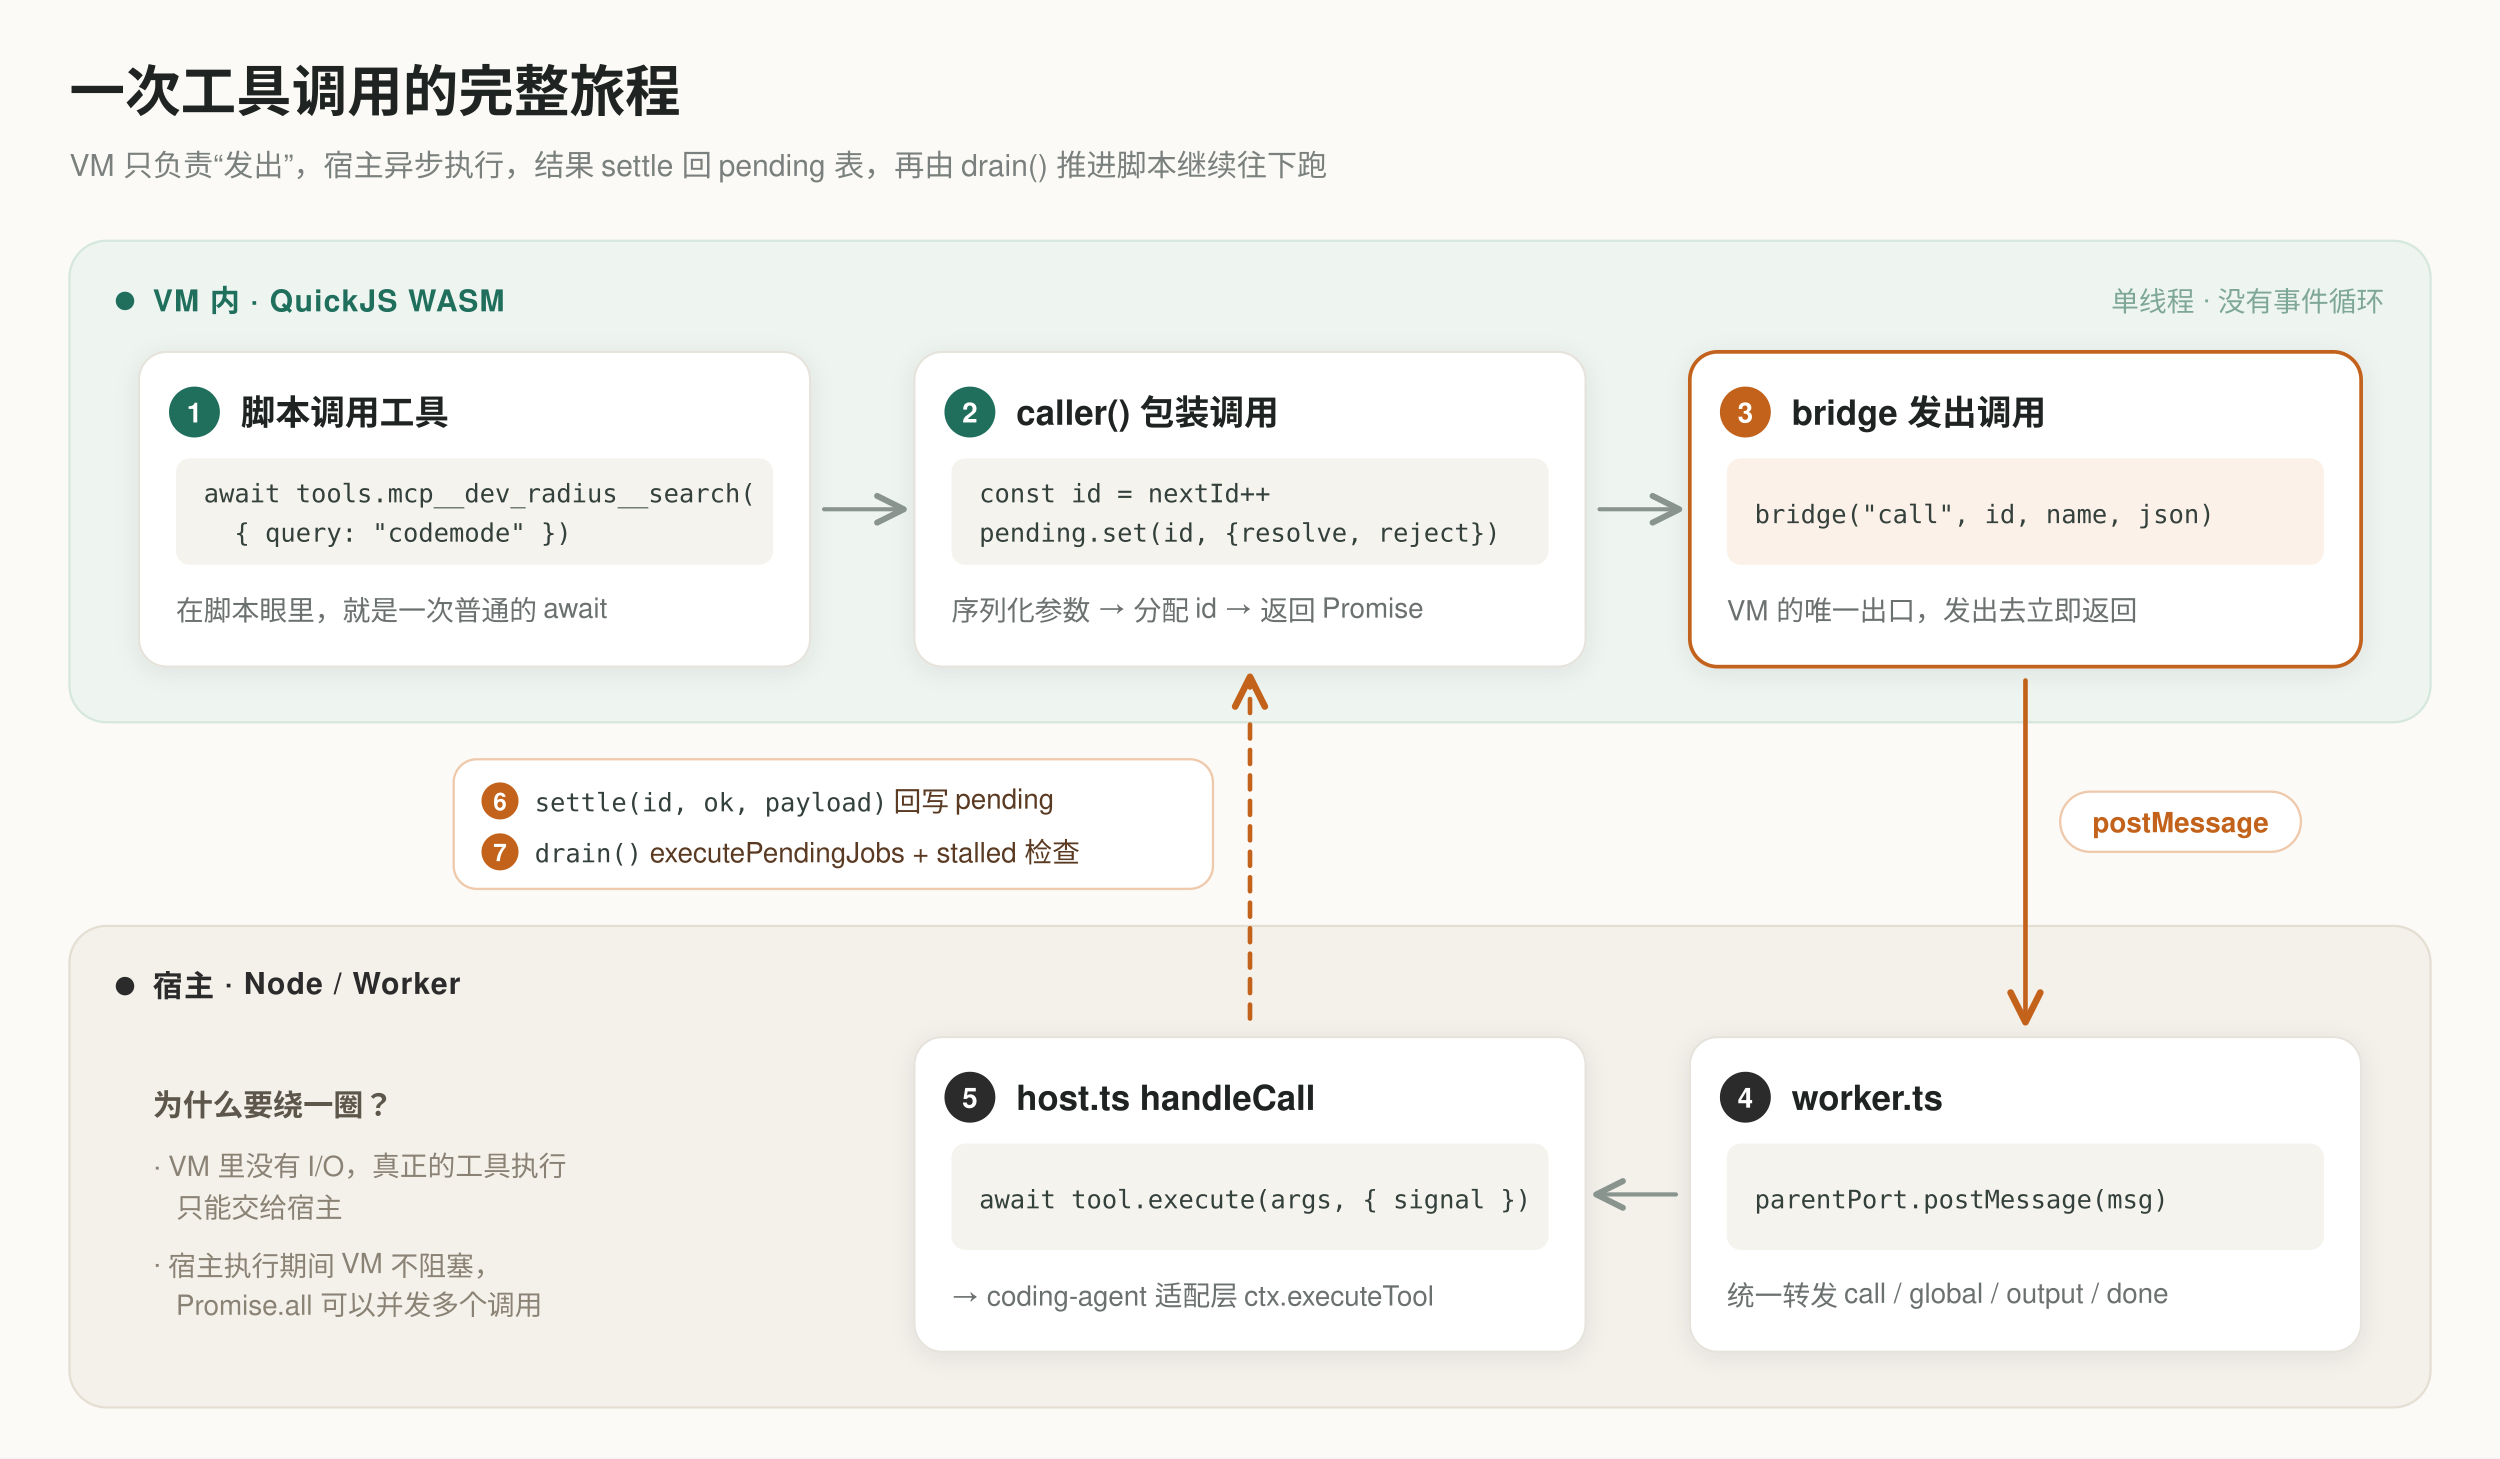
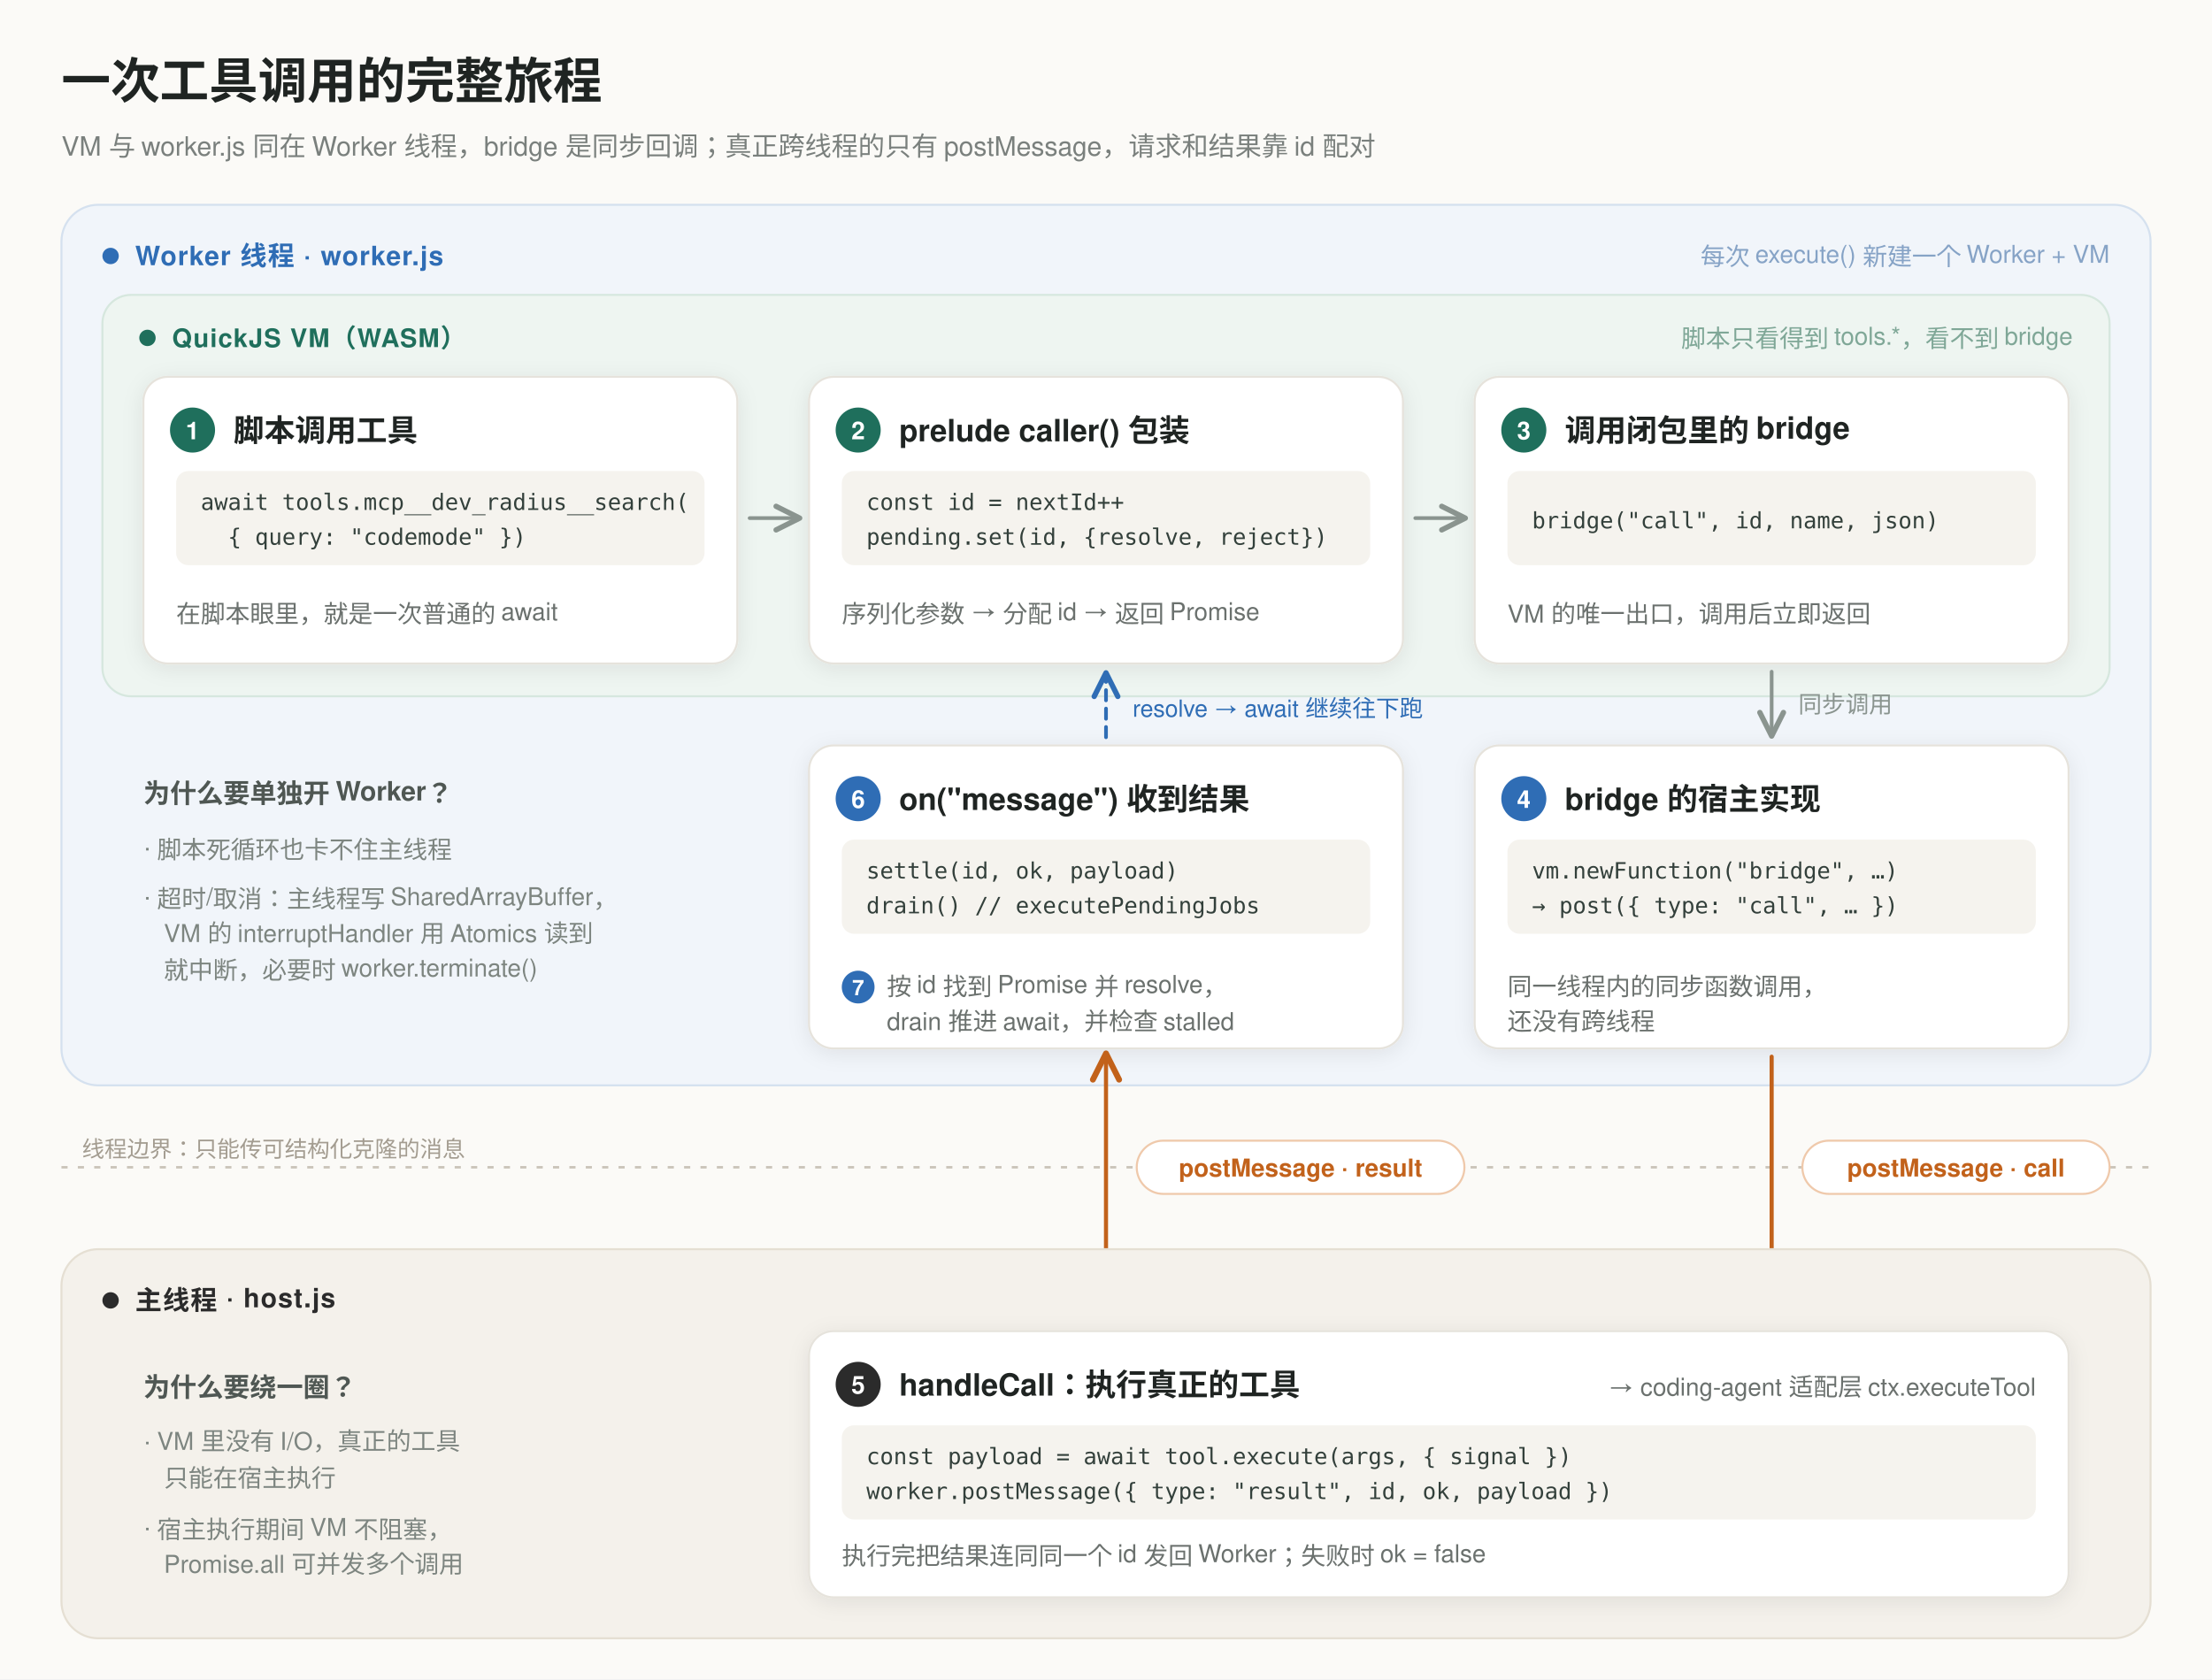
- <svg xmlns="http://www.w3.org/2000/svg" width="1080" height="630" viewBox="0 0 1080 630" font-family="PingFang SC, Hiragino Sans GB, -apple-system, Helvetica, sans-serif">
+ <svg xmlns="http://www.w3.org/2000/svg" width="1080" height="820" viewBox="0 0 1080 820" font-family="PingFang SC, Hiragino Sans GB, -apple-system, Helvetica, sans-serif">
  <defs>
    <filter id="shadow" x="-10%" y="-10%" width="120%" height="130%">
      <feDropShadow dx="0" dy="2" stdDeviation="5" flood-color="#1b2a24" flood-opacity="0.08" />
    </filter>
    <marker id="ag" viewBox="0 0 10 10" refX="8" refY="5" markerWidth="8" markerHeight="8" orient="auto">
      <path d="M1,1 L9,5 L1,9" fill="none" stroke="#8a948f" stroke-width="1.8" stroke-linecap="round" stroke-linejoin="round" />
    </marker>
    <marker id="ao" viewBox="0 0 10 10" refX="8" refY="5" markerWidth="8" markerHeight="8" orient="auto">
      <path d="M1,1 L9,5 L1,9" fill="none" stroke="#c2621b" stroke-width="1.8" stroke-linecap="round" stroke-linejoin="round" />
    </marker>
+     <marker id="ab" viewBox="0 0 10 10" refX="8" refY="5" markerWidth="8" markerHeight="8" orient="auto">
+       <path d="M1,1 L9,5 L1,9" fill="none" stroke="#2f6db5" stroke-width="1.8" stroke-linecap="round" stroke-linejoin="round" />
+     </marker>
    <style>
    .t  { font-size: 15px; font-weight: 600; fill: #1f2422; }
    .d  { font-size: 12px; fill: #6b716e; }
    .c  { font-family: "SF Mono", Menlo, Consolas, monospace; font-size: 11px; fill: #33403b; }
    .n  { font-size: 12px; font-weight: 700; fill: #fff; }
    .card { fill: #fff; stroke: #e6e3dc; }
    .code { fill: #f5f3ee; }
+     .note { font-size: 12px; fill: #7d8580; }
+     .noteh { font-size: 13px; font-weight: 600; fill: #4f5753; }
  </style>
  </defs>
-   <rect width="1080" height="630" fill="#fbfaf7" />
+   <rect width="1080" height="820" fill="#fbfaf7" />
  <text x="30" y="48" font-size="24" font-weight="700" fill="#1f2422">一次工具调用的完整旅程</text>
-   <text x="30" y="76" font-size="13" fill="#7a807d">VM 只负责“发出”，宿主异步执行，结果 settle 回 pending 表，再由 drain() 推进脚本继续往下跑</text>
-   <rect x="30" y="104" width="1020" height="208" rx="16" fill="#eef5f1" stroke="#d6e7de" />
-   <circle cx="54" cy="130" r="4" fill="#1f6f5c" />
-   <text x="66" y="134.5" font-size="13" font-weight="700" fill="#1f6f5c" letter-spacing="0.5">VM 内 · QuickJS WASM</text>
-   <text x="1030" y="134.5" text-anchor="end" font-size="12" fill="#7fa797">单线程 · 没有事件循环</text>
+   <text x="30" y="76" font-size="13" fill="#7a807d">VM 与 worker.js 同在 Worker 线程，bridge 是同步回调；真正跨线程的只有 postMessage，请求和结果靠 id 配对</text>
+   <rect x="30" y="100" width="1020" height="430" rx="18" fill="#f1f5fa" stroke="#d5e1ef" />
+   <circle cx="54" cy="125" r="4" fill="#2f6db5" />
+   <text x="66" y="129.5" font-size="13" font-weight="700" fill="#2f6db5" letter-spacing="0.5">Worker 线程 · worker.js</text>
+   <text x="1030" y="129.5" text-anchor="end" font-size="12" fill="#86a3c6">每次 execute() 新建一个 Worker + VM</text>
+   <rect x="50" y="144" width="980" height="196" rx="14" fill="#eef5f1" stroke="#d6e7de" />
+   <circle cx="72" cy="165" r="4" fill="#1f6f5c" />
+   <text x="84" y="169.5" font-size="12.5" font-weight="700" fill="#1f6f5c" letter-spacing="0.5">QuickJS VM（WASM）</text>
+   <text x="1012" y="169.5" text-anchor="end" font-size="12" fill="#7fa797">脚本只看得到 tools.*，看不到 bridge</text>
  <g filter="url(#shadow)">
-     <rect class="card" x="60" y="152" width="290" height="136" rx="12" />
+     <rect class="card" x="70" y="184" width="290" height="140" rx="12" />
  </g>
-   <circle cx="84" cy="178" r="11" fill="#1f6f5c" />
-   <text class="n" x="84" y="182.5" text-anchor="middle">1</text>
-   <text class="t" x="104" y="183.5">脚本调用工具</text>
-   <rect class="code" x="76" y="198" width="258" height="46" rx="6" />
-   <text class="c" x="88" y="217">await tools.mcp__dev_radius__search(</text>
-   <text class="c" x="88" y="234" xml:space="preserve">  { query: "codemode" })</text>
-   <text class="d" x="76" y="268">在脚本眼里，就是一次普通的 await</text>
+   <circle cx="94" cy="210" r="11" fill="#1f6f5c" />
+   <text class="n" x="94" y="214.5" text-anchor="middle">1</text>
+   <text class="t" x="114" y="215.5">脚本调用工具</text>
+   <rect class="code" x="86" y="230" width="258" height="46" rx="6" />
+   <text class="c" x="98" y="249">await tools.mcp__dev_radius__search(</text>
+   <text class="c" x="98" y="266" xml:space="preserve">  { query: "codemode" })</text>
+   <text class="d" x="86" y="304">在脚本眼里，就是一次普通的 await</text>
  <g filter="url(#shadow)">
-     <rect class="card" x="395" y="152" width="290" height="136" rx="12" />
+     <rect class="card" x="395" y="184" width="290" height="140" rx="12" />
  </g>
-   <circle cx="419" cy="178" r="11" fill="#1f6f5c" />
-   <text class="n" x="419" y="182.5" text-anchor="middle">2</text>
-   <text class="t" x="439" y="183.5">caller() 包装调用</text>
-   <rect class="code" x="411" y="198" width="258" height="46" rx="6" />
-   <text class="c" x="423" y="217">const id = nextId++</text>
-   <text class="c" x="423" y="234">pending.set(id, {resolve, reject})</text>
-   <text class="d" x="411" y="268">序列化参数 → 分配 id → 返回 Promise</text>
+   <circle cx="419" cy="210" r="11" fill="#1f6f5c" />
+   <text class="n" x="419" y="214.5" text-anchor="middle">2</text>
+   <text class="t" x="439" y="215.5">prelude caller() 包装</text>
+   <rect class="code" x="411" y="230" width="258" height="46" rx="6" />
+   <text class="c" x="423" y="249">const id = nextId++</text>
+   <text class="c" x="423" y="266">pending.set(id, {resolve, reject})</text>
+   <text class="d" x="411" y="304">序列化参数 → 分配 id → 返回 Promise</text>
  <g filter="url(#shadow)">
-     <rect x="730" y="152" width="290" height="136" rx="12" fill="#fff" stroke="#c2621b" stroke-width="1.6" />
+     <rect class="card" x="720" y="184" width="290" height="140" rx="12" />
  </g>
-   <circle cx="754" cy="178" r="11" fill="#c2621b" />
-   <text class="n" x="754" y="182.5" text-anchor="middle">3</text>
-   <text class="t" x="774" y="183.5">bridge 发出调用</text>
-   <rect x="746" y="198" width="258" height="46" rx="6" fill="#fbf1e8" />
-   <text class="c" x="758" y="226">bridge("call", id, name, json)</text>
-   <text class="d" x="746" y="268">VM 的唯一出口，发出去立即返回</text>
-   <line x1="356" y1="220" x2="389" y2="220" stroke="#8a948f" stroke-width="1.8" stroke-linecap="round" marker-end="url(#ag)" />
-   <line x1="691" y1="220" x2="724" y2="220" stroke="#8a948f" stroke-width="1.8" stroke-linecap="round" marker-end="url(#ag)" />
-   <rect x="30" y="400" width="1020" height="208" rx="16" fill="#f4f1eb" stroke="#e5dfd3" />
-   <circle cx="54" cy="426" r="4" fill="#2b2b2b" />
-   <text x="66" y="430.5" font-size="13" font-weight="700" fill="#2b2b2b" letter-spacing="0.5">宿主 · Node / Worker</text>
-   <text x="66" y="482" font-size="13" font-weight="600" fill="#5c564b">为什么要绕一圈？</text>
-   <text x="66" y="508" font-size="12" fill="#8a8274">· VM 里没有 I/O，真正的工具执行</text>
-   <text x="76" y="526" font-size="12" fill="#8a8274">只能交给宿主</text>
-   <text x="66" y="550" font-size="12" fill="#8a8274">· 宿主执行期间 VM 不阻塞，</text>
-   <text x="76" y="568" font-size="12" fill="#8a8274">Promise.all 可以并发多个调用</text>
+   <circle cx="744" cy="210" r="11" fill="#1f6f5c" />
+   <text class="n" x="744" y="214.5" text-anchor="middle">3</text>
+   <text class="t" x="764" y="215.5">调用闭包里的 bridge</text>
+   <rect class="code" x="736" y="230" width="258" height="46" rx="6" />
+   <text class="c" x="748" y="258">bridge("call", id, name, json)</text>
+   <text class="d" x="736" y="304">VM 的唯一出口，调用后立即返回</text>
+   <line x1="366" y1="253" x2="389" y2="253" stroke="#8a948f" stroke-width="1.8" stroke-linecap="round" marker-end="url(#ag)" />
+   <line x1="691" y1="253" x2="714" y2="253" stroke="#8a948f" stroke-width="1.8" stroke-linecap="round" marker-end="url(#ag)" />
+   <text class="noteh" x="70" y="392">为什么要单独开 Worker？</text>
+   <text class="note" x="70" y="418">· 脚本死循环也卡不住主线程</text>
+   <text class="note" x="70" y="442">· 超时/取消：主线程写 SharedArrayBuffer，</text>
+   <text class="note" x="80" y="460">VM 的 interruptHandler 用 Atomics 读到</text>
+   <text class="note" x="80" y="478">就中断，必要时 worker.terminate()</text>
  <g filter="url(#shadow)">
-     <rect class="card" x="395" y="448" width="290" height="136" rx="12" />
+     <rect class="card" x="395" y="364" width="290" height="148" rx="12" />
  </g>
-   <circle cx="419" cy="474" r="11" fill="#2b2b2b" />
-   <text class="n" x="419" y="478.5" text-anchor="middle">5</text>
-   <text class="t" x="439" y="479.5">host.ts handleCall</text>
-   <rect class="code" x="411" y="494" width="258" height="46" rx="6" />
-   <text class="c" x="423" y="522">await tool.execute(args, { signal })</text>
-   <text class="d" x="411" y="564">→ coding-agent 适配层 ctx.executeTool</text>
+   <circle cx="419" cy="390" r="11" fill="#2f6db5" />
+   <text class="n" x="419" y="394.5" text-anchor="middle">6</text>
+   <text class="t" x="439" y="395.5">on("message") 收到结果</text>
+   <rect class="code" x="411" y="410" width="258" height="46" rx="6" />
+   <text class="c" x="423" y="429">settle(id, ok, payload)</text>
+   <text class="c" x="423" y="446">drain()  // executePendingJobs</text>
+   <circle cx="419" cy="482" r="8" fill="#2f6db5" />
+   <text x="419" y="486" text-anchor="middle" font-size="10.5" font-weight="700" fill="#fff">7</text>
+   <text class="d" x="433" y="486">按 id 找到 Promise 并 resolve，</text>
+   <text class="d" x="433" y="503">drain 推进 await，并检查 stalled</text>
  <g filter="url(#shadow)">
-     <rect class="card" x="730" y="448" width="290" height="136" rx="12" />
+     <rect class="card" x="720" y="364" width="290" height="148" rx="12" />
  </g>
-   <circle cx="754" cy="474" r="11" fill="#2b2b2b" />
-   <text class="n" x="754" y="478.5" text-anchor="middle">4</text>
-   <text class="t" x="774" y="479.5">worker.ts</text>
-   <rect class="code" x="746" y="494" width="258" height="46" rx="6" />
-   <text class="c" x="758" y="522">parentPort.postMessage(msg)</text>
-   <text class="d" x="746" y="564">统一转发 call / global / output / done</text>
-   <line x1="724" y1="516" x2="691" y2="516" stroke="#8a948f" stroke-width="1.8" stroke-linecap="round" marker-end="url(#ag)" />
-   <line x1="875" y1="294" x2="875" y2="440" stroke="#c2621b" stroke-width="2" stroke-linecap="round" marker-end="url(#ao)" />
-   <rect x="890" y="342" width="104" height="26" rx="13" fill="#fff" stroke="#efc9ab" />
-   <text x="942" y="359.5" text-anchor="middle" font-size="12" font-weight="600" fill="#c2621b">postMessage</text>
-   <line x1="540" y1="440" x2="540" y2="294" stroke="#c2621b" stroke-width="2" stroke-dasharray="6 5" stroke-linecap="round" marker-end="url(#ao)" />
-   <rect x="196" y="328" width="328" height="56" rx="10" fill="#fff" stroke="#efc9ab" />
-   <circle cx="216" cy="346" r="8" fill="#c2621b" />
-   <text x="216" y="350" text-anchor="middle" font-size="10.5" font-weight="700" fill="#fff">6</text>
-   <text x="231" y="350.5" font-size="12" fill="#5a3a22">
-     <tspan class="c" fill="#c2621b">settle(id, ok, payload)</tspan>  回写 pending</text>
-   <circle cx="216" cy="368" r="8" fill="#c2621b" />
-   <text x="216" y="372" text-anchor="middle" font-size="10.5" font-weight="700" fill="#fff">7</text>
-   <text x="231" y="372.5" font-size="12" fill="#5a3a22">
-     <tspan class="c" fill="#c2621b">drain()</tspan>  executePendingJobs + stalled 检查</text>
+   <circle cx="744" cy="390" r="11" fill="#2f6db5" />
+   <text class="n" x="744" y="394.5" text-anchor="middle">4</text>
+   <text class="t" x="764" y="395.5">bridge 的宿主实现</text>
+   <rect class="code" x="736" y="410" width="258" height="46" rx="6" />
+   <text class="c" x="748" y="429">vm.newFunction("bridge", …)</text>
+   <text class="c" x="748" y="446">  → post({ type: "call", … })</text>
+   <text class="d" x="736" y="486">同一线程内的同步函数调用，</text>
+   <text class="d" x="736" y="503">还没有跨线程</text>
+   <line x1="865" y1="328" x2="865" y2="358" stroke="#8a948f" stroke-width="1.8" stroke-linecap="round" marker-end="url(#ag)" />
+   <text x="878" y="348" font-size="11.5" fill="#8a948f">同步调用</text>
+   <line x1="540" y1="360" x2="540" y2="330" stroke="#2f6db5" stroke-width="1.8" stroke-dasharray="5 4" stroke-linecap="round" marker-end="url(#ab)" />
+   <text x="553" y="350" font-size="11.5" fill="#2f6db5">resolve → await 继续往下跑</text>
+   <line x1="30" y1="570" x2="1050" y2="570" stroke="#c9c3b8" stroke-width="1.2" stroke-dasharray="3 5" />
+   <text x="40" y="565" font-size="11" fill="#a39c90">线程边界：只能传可结构化克隆的消息</text>
+   <line x1="865" y1="516" x2="865" y2="634" stroke="#c2621b" stroke-width="2" stroke-linecap="round" marker-end="url(#ao)" />
+   <rect x="880" y="557" width="150" height="26" rx="13" fill="#fff" stroke="#efc9ab" />
+   <text x="955" y="574.5" text-anchor="middle" font-size="12" font-weight="600" fill="#c2621b">postMessage · call</text>
+   <line x1="540" y1="634" x2="540" y2="516" stroke="#c2621b" stroke-width="2" stroke-linecap="round" marker-end="url(#ao)" />
+   <rect x="555" y="557" width="160" height="26" rx="13" fill="#fff" stroke="#efc9ab" />
+   <text x="635" y="574.5" text-anchor="middle" font-size="12" font-weight="600" fill="#c2621b">postMessage · result</text>
+   <rect x="30" y="610" width="1020" height="190" rx="18" fill="#f4f1eb" stroke="#e5dfd3" />
+   <circle cx="54" cy="635" r="4" fill="#2b2b2b" />
+   <text x="66" y="639.5" font-size="13" font-weight="700" fill="#2b2b2b" letter-spacing="0.5">主线程 · host.js</text>
+   <text class="noteh" x="70" y="682">为什么要绕一圈？</text>
+   <text class="note" x="70" y="708">· VM 里没有 I/O，真正的工具</text>
+   <text class="note" x="80" y="726">只能在宿主执行</text>
+   <text class="note" x="70" y="750">· 宿主执行期间 VM 不阻塞，</text>
+   <text class="note" x="80" y="768">Promise.all 可并发多个调用</text>
+   <g filter="url(#shadow)">
+     <rect class="card" x="395" y="650" width="615" height="130" rx="12" />
+   </g>
+   <circle cx="419" cy="676" r="11" fill="#2b2b2b" />
+   <text class="n" x="419" y="680.5" text-anchor="middle">5</text>
+   <text class="t" x="439" y="681.5">handleCall：执行真正的工具</text>
+   <text class="d" x="994" y="681.5" text-anchor="end">→ coding-agent 适配层 ctx.executeTool</text>
+   <rect class="code" x="411" y="696" width="583" height="46" rx="6" />
+   <text class="c" x="423" y="715">const payload = await tool.execute(args, { signal })</text>
+   <text class="c" x="423" y="732">worker.postMessage({ type: "result", id, ok, payload })</text>
+   <text class="d" x="411" y="764">执行完把结果连同同一个 id 发回 Worker；失败时 ok = false</text>
</svg>
